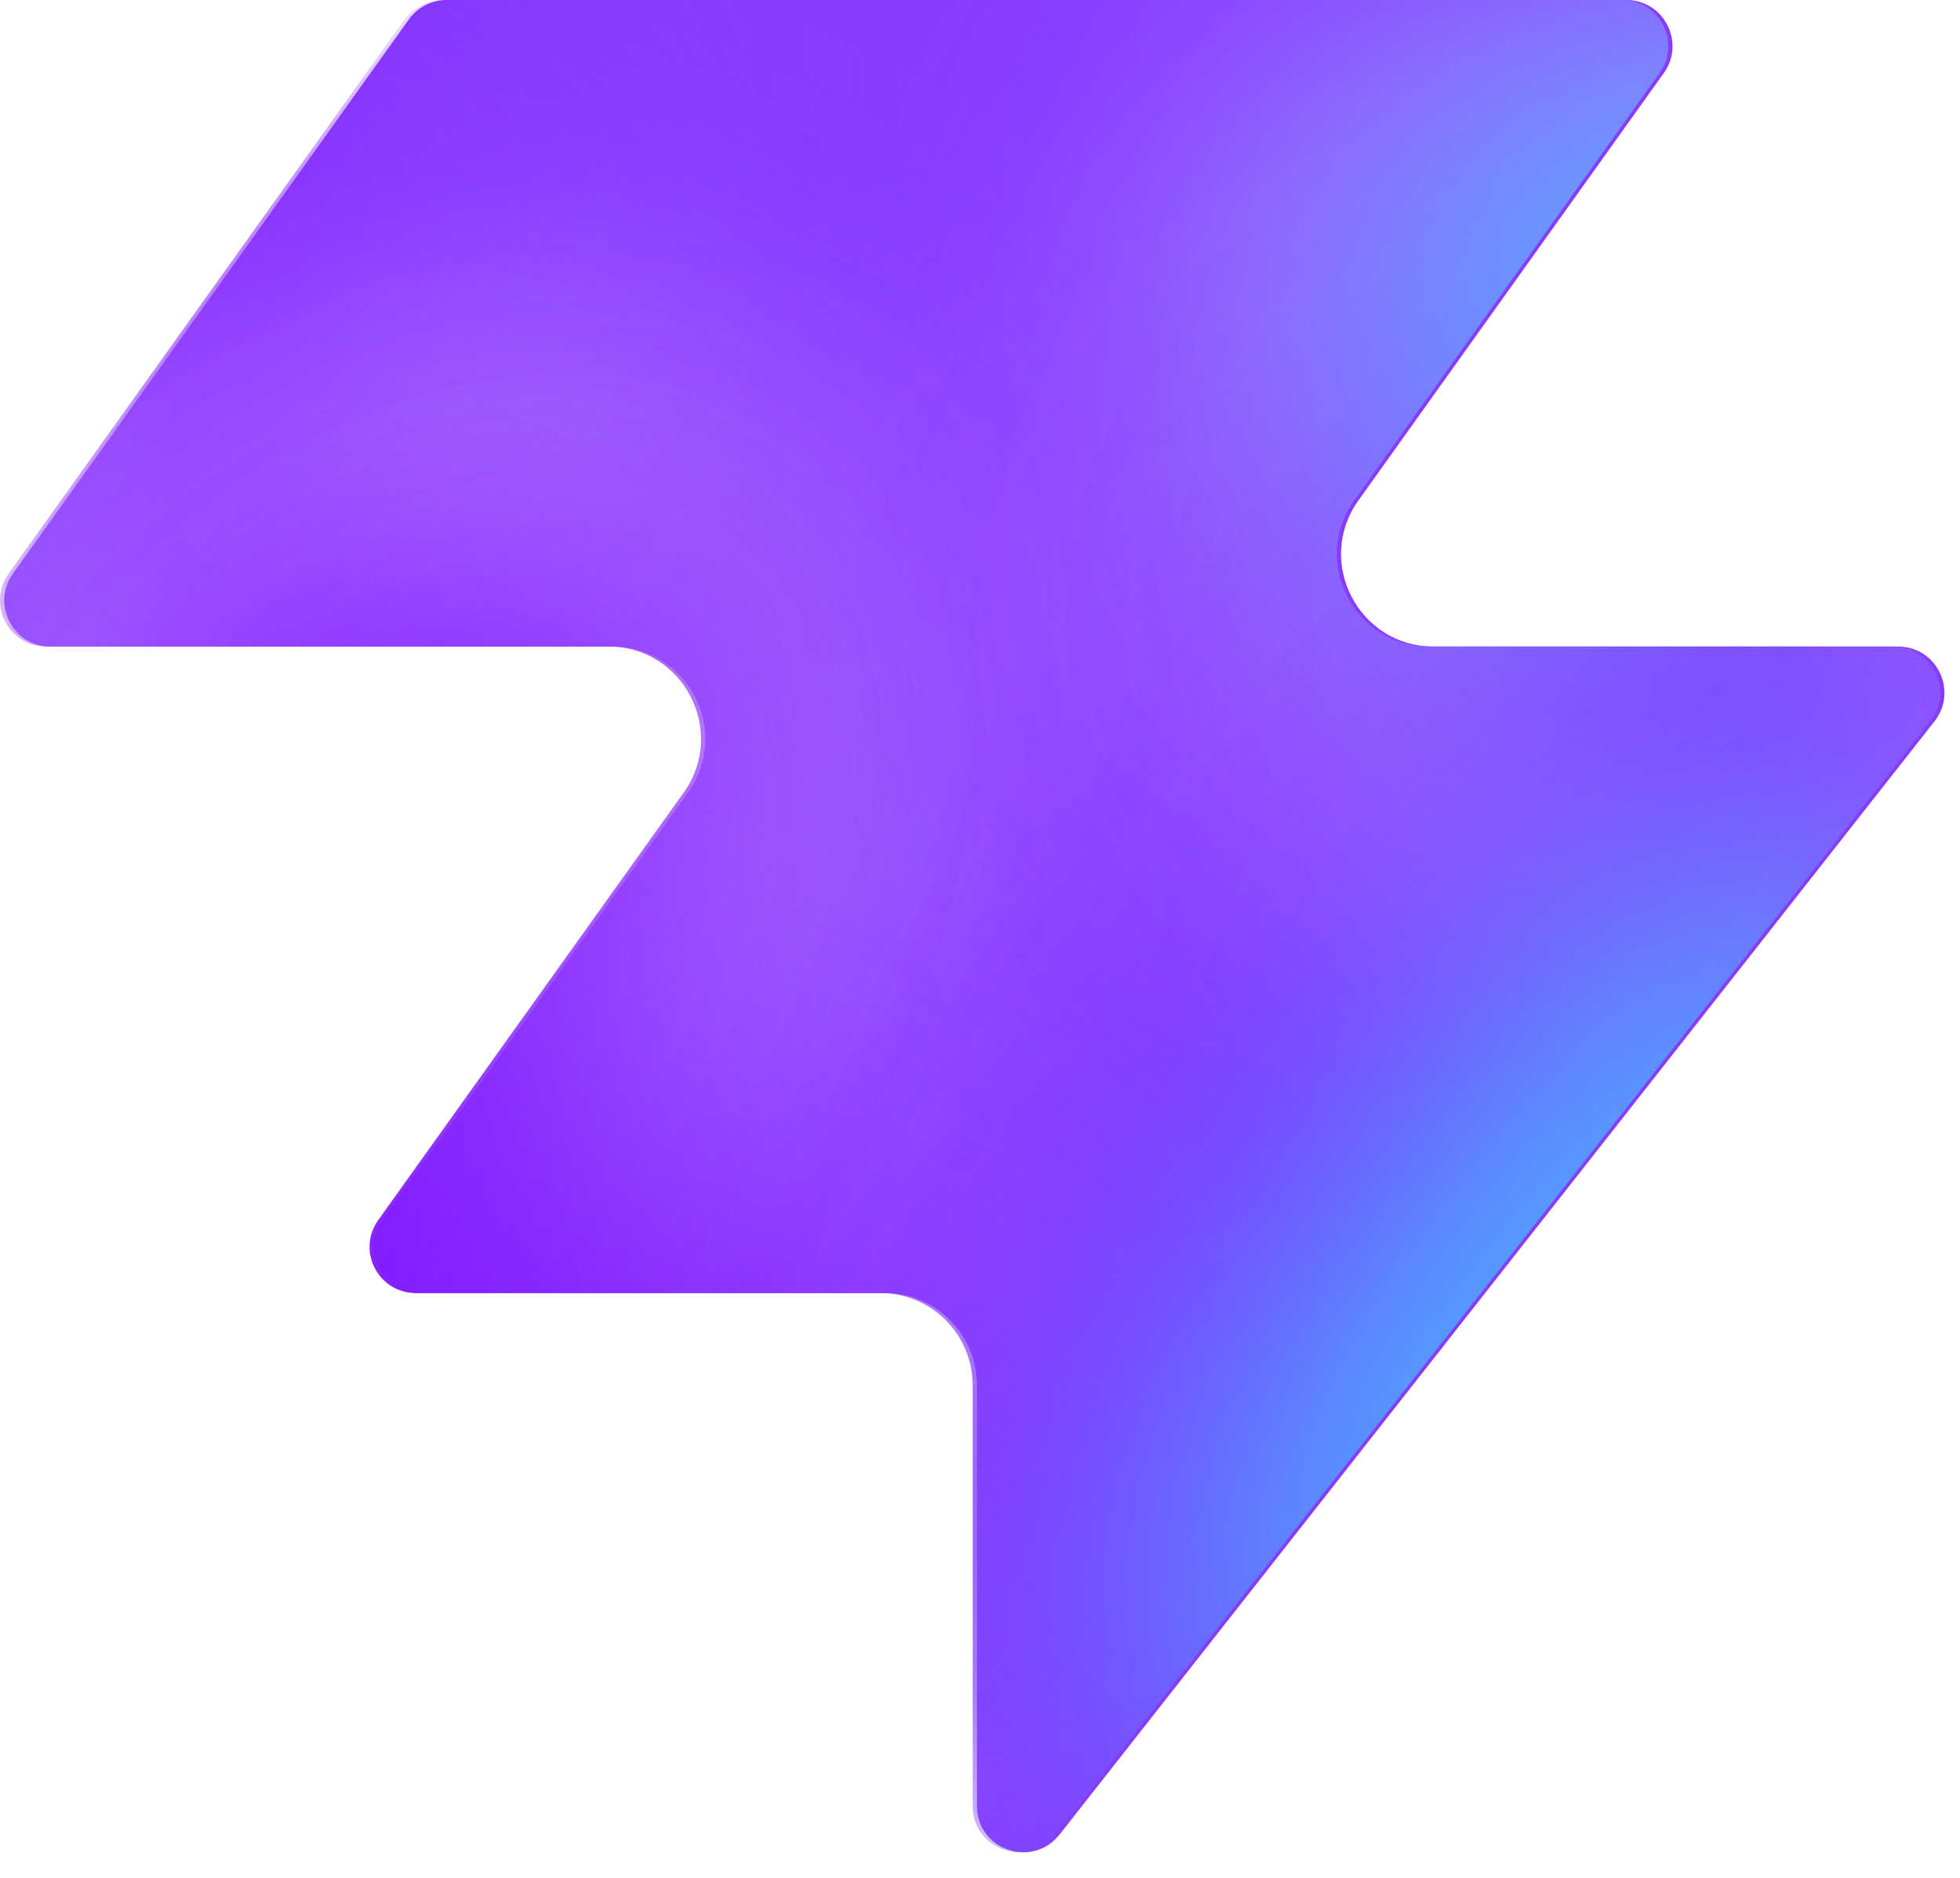
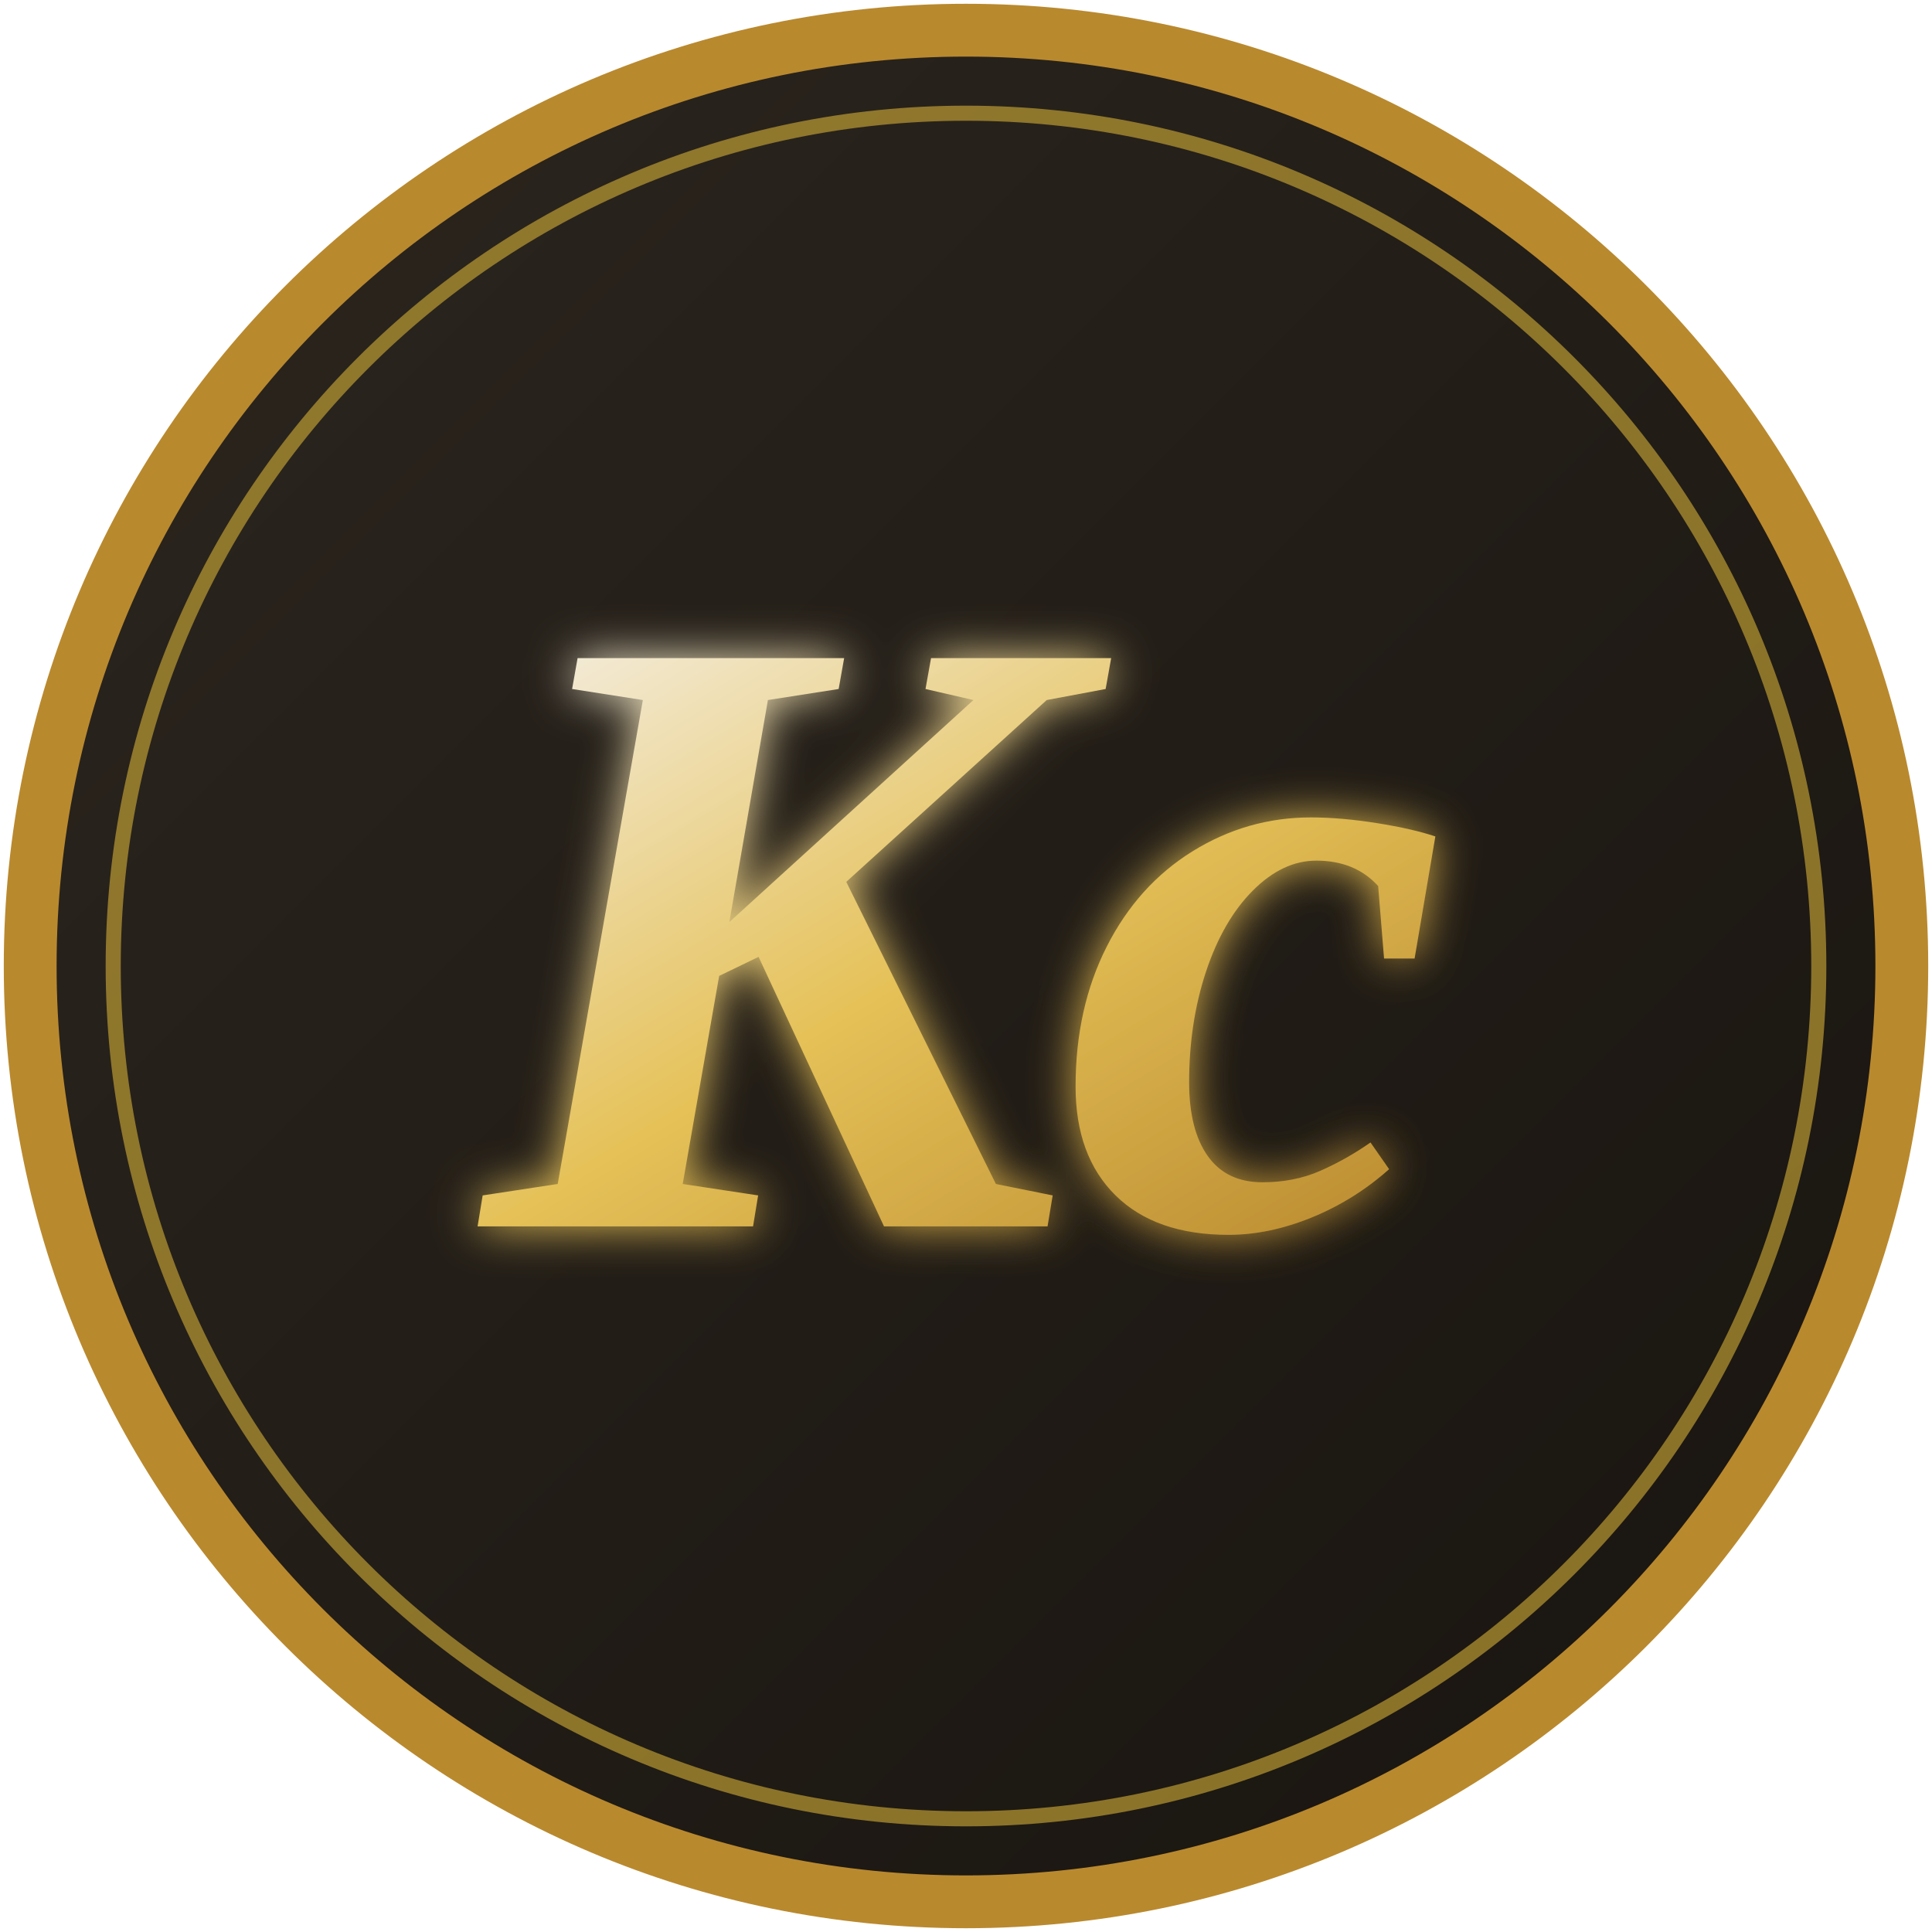
- <svg xmlns="http://www.w3.org/2000/svg" width="48" height="46" fill="none" viewBox="0 0 48 46">
-   <path fill="#863bff" d="M25.946 44.938c-.664.845-2.021.375-2.021-.698V33.937a2.26 2.26 0 0 0-2.262-2.262H10.287c-.92 0-1.456-1.04-.92-1.788l7.48-10.471c1.07-1.497 0-3.578-1.842-3.578H1.237c-.92 0-1.456-1.04-.92-1.788L10.013.474c.214-.297.556-.474.92-.474h28.894c.92 0 1.456 1.04.92 1.788l-7.48 10.471c-1.07 1.498 0 3.579 1.842 3.579h11.377c.943 0 1.473 1.088.89 1.83L25.947 44.94z" style="fill:#863bff;fill:color(display-p3 .525 .23 1);fill-opacity:1" />
-   <mask id="a" width="48" height="46" x="0" y="0" maskUnits="userSpaceOnUse" style="mask-type:alpha">
-     <path fill="#000" d="M25.842 44.938c-.664.844-2.021.375-2.021-.698V33.937a2.26 2.26 0 0 0-2.262-2.262H10.183c-.92 0-1.456-1.04-.92-1.788l7.48-10.471c1.07-1.498 0-3.579-1.842-3.579H1.133c-.92 0-1.456-1.04-.92-1.787L9.91.473c.214-.297.556-.474.92-.474h28.894c.92 0 1.456 1.04.92 1.788l-7.48 10.471c-1.07 1.498 0 3.578 1.842 3.578h11.377c.943 0 1.473 1.088.89 1.832L25.843 44.94z" style="fill:#000;fill-opacity:1" />
-   </mask>
-   <g mask="url(#a)">
-     <g filter="url(#b)">
-       <ellipse cx="5.508" cy="14.704" fill="#ede6ff" rx="5.508" ry="14.704" style="fill:#ede6ff;fill:color(display-p3 .927 .903 1);fill-opacity:1" transform="matrix(.00324 1 1 -.00324 -4.47 31.516)" />
-     </g>
-     <g filter="url(#c)">
-       <ellipse cx="10.399" cy="29.851" fill="#ede6ff" rx="10.399" ry="29.851" style="fill:#ede6ff;fill:color(display-p3 .927 .903 1);fill-opacity:1" transform="matrix(.00324 1 1 -.00324 -39.328 7.883)" />
-     </g>
-     <g filter="url(#d)">
-       <ellipse cx="5.508" cy="30.487" fill="#7e14ff" rx="5.508" ry="30.487" style="fill:#7e14ff;fill:color(display-p3 .492 .077 1);fill-opacity:1" transform="rotate(89.814 -25.913 -14.639)scale(1 -1)" />
-     </g>
-     <g filter="url(#e)">
-       <ellipse cx="5.508" cy="30.599" fill="#7e14ff" rx="5.508" ry="30.599" style="fill:#7e14ff;fill:color(display-p3 .492 .077 1);fill-opacity:1" transform="rotate(89.814 -32.644 -3.334)scale(1 -1)" />
-     </g>
-     <g filter="url(#f)">
-       <ellipse cx="5.508" cy="30.599" fill="#7e14ff" rx="5.508" ry="30.599" style="fill:#7e14ff;fill:color(display-p3 .492 .077 1);fill-opacity:1" transform="matrix(.00324 1 1 -.00324 -34.34 30.47)" />
-     </g>
-     <g filter="url(#g)">
-       <ellipse cx="14.072" cy="22.078" fill="#ede6ff" rx="14.072" ry="22.078" style="fill:#ede6ff;fill:color(display-p3 .927 .903 1);fill-opacity:1" transform="rotate(93.35 24.506 48.493)scale(-1 1)" />
-     </g>
-     <g filter="url(#h)">
-       <ellipse cx="3.47" cy="21.501" fill="#7e14ff" rx="3.47" ry="21.501" style="fill:#7e14ff;fill:color(display-p3 .492 .077 1);fill-opacity:1" transform="rotate(89.009 28.708 47.59)scale(-1 1)" />
-     </g>
-     <g filter="url(#i)">
-       <ellipse cx="3.47" cy="21.501" fill="#7e14ff" rx="3.47" ry="21.501" style="fill:#7e14ff;fill:color(display-p3 .492 .077 1);fill-opacity:1" transform="rotate(89.009 28.708 47.59)scale(-1 1)" />
-     </g>
-     <g filter="url(#j)">
-       <ellipse cx=".387" cy="8.972" fill="#7e14ff" rx="4.407" ry="29.108" style="fill:#7e14ff;fill:color(display-p3 .492 .077 1);fill-opacity:1" transform="rotate(39.51 .387 8.972)" />
-     </g>
-     <g filter="url(#k)">
-       <ellipse cx="47.523" cy="-6.092" fill="#7e14ff" rx="4.407" ry="29.108" style="fill:#7e14ff;fill:color(display-p3 .492 .077 1);fill-opacity:1" transform="rotate(37.892 47.523 -6.092)" />
-     </g>
-     <g filter="url(#l)">
-       <ellipse cx="41.412" cy="6.333" fill="#47bfff" rx="5.971" ry="9.665" style="fill:#47bfff;fill:color(display-p3 .28 .748 1);fill-opacity:1" transform="rotate(37.892 41.412 6.333)" />
-     </g>
-     <g filter="url(#m)">
-       <ellipse cx="-1.879" cy="38.332" fill="#7e14ff" rx="4.407" ry="29.108" style="fill:#7e14ff;fill:color(display-p3 .492 .077 1);fill-opacity:1" transform="rotate(37.892 -1.88 38.332)" />
-     </g>
-     <g filter="url(#n)">
-       <ellipse cx="-1.879" cy="38.332" fill="#7e14ff" rx="4.407" ry="29.108" style="fill:#7e14ff;fill:color(display-p3 .492 .077 1);fill-opacity:1" transform="rotate(37.892 -1.88 38.332)" />
-     </g>
-     <g filter="url(#o)">
-       <ellipse cx="35.651" cy="29.907" fill="#7e14ff" rx="4.407" ry="29.108" style="fill:#7e14ff;fill:color(display-p3 .492 .077 1);fill-opacity:1" transform="rotate(37.892 35.651 29.907)" />
-     </g>
-     <g filter="url(#p)">
-       <ellipse cx="38.418" cy="32.4" fill="#47bfff" rx="5.971" ry="15.297" style="fill:#47bfff;fill:color(display-p3 .28 .748 1);fill-opacity:1" transform="rotate(37.892 38.418 32.4)" />
-     </g>
-   </g>
+ <svg xmlns="http://www.w3.org/2000/svg" viewBox="0 0 512 512" width="512" height="512">
  <defs>
-     <filter id="b" width="60.045" height="41.654" x="-19.77" y="16.149" color-interpolation-filters="sRGB" filterUnits="userSpaceOnUse">
-       <feFlood flood-opacity="0" result="BackgroundImageFix" />
-       <feBlend in="SourceGraphic" in2="BackgroundImageFix" result="shape" />
-       <feGaussianBlur result="effect1_foregroundBlur_2002_17158" stdDeviation="7.659" />
-     </filter>
-     <filter id="c" width="90.34" height="51.437" x="-54.613" y="-7.533" color-interpolation-filters="sRGB" filterUnits="userSpaceOnUse">
-       <feFlood flood-opacity="0" result="BackgroundImageFix" />
-       <feBlend in="SourceGraphic" in2="BackgroundImageFix" result="shape" />
-       <feGaussianBlur result="effect1_foregroundBlur_2002_17158" stdDeviation="7.659" />
-     </filter>
-     <filter id="d" width="79.355" height="29.4" x="-49.64" y="2.03" color-interpolation-filters="sRGB" filterUnits="userSpaceOnUse">
-       <feFlood flood-opacity="0" result="BackgroundImageFix" />
-       <feBlend in="SourceGraphic" in2="BackgroundImageFix" result="shape" />
-       <feGaussianBlur result="effect1_foregroundBlur_2002_17158" stdDeviation="4.596" />
-     </filter>
-     <filter id="e" width="79.579" height="29.4" x="-45.045" y="20.029" color-interpolation-filters="sRGB" filterUnits="userSpaceOnUse">
-       <feFlood flood-opacity="0" result="BackgroundImageFix" />
-       <feBlend in="SourceGraphic" in2="BackgroundImageFix" result="shape" />
-       <feGaussianBlur result="effect1_foregroundBlur_2002_17158" stdDeviation="4.596" />
-     </filter>
-     <filter id="f" width="79.579" height="29.4" x="-43.513" y="21.178" color-interpolation-filters="sRGB" filterUnits="userSpaceOnUse">
-       <feFlood flood-opacity="0" result="BackgroundImageFix" />
-       <feBlend in="SourceGraphic" in2="BackgroundImageFix" result="shape" />
-       <feGaussianBlur result="effect1_foregroundBlur_2002_17158" stdDeviation="4.596" />
-     </filter>
-     <filter id="g" width="74.749" height="58.852" x="15.756" y="-17.901" color-interpolation-filters="sRGB" filterUnits="userSpaceOnUse">
-       <feFlood flood-opacity="0" result="BackgroundImageFix" />
-       <feBlend in="SourceGraphic" in2="BackgroundImageFix" result="shape" />
-       <feGaussianBlur result="effect1_foregroundBlur_2002_17158" stdDeviation="7.659" />
-     </filter>
-     <filter id="h" width="61.377" height="25.362" x="23.548" y="2.284" color-interpolation-filters="sRGB" filterUnits="userSpaceOnUse">
-       <feFlood flood-opacity="0" result="BackgroundImageFix" />
-       <feBlend in="SourceGraphic" in2="BackgroundImageFix" result="shape" />
-       <feGaussianBlur result="effect1_foregroundBlur_2002_17158" stdDeviation="4.596" />
-     </filter>
-     <filter id="i" width="61.377" height="25.362" x="23.548" y="2.284" color-interpolation-filters="sRGB" filterUnits="userSpaceOnUse">
-       <feFlood flood-opacity="0" result="BackgroundImageFix" />
-       <feBlend in="SourceGraphic" in2="BackgroundImageFix" result="shape" />
-       <feGaussianBlur result="effect1_foregroundBlur_2002_17158" stdDeviation="4.596" />
-     </filter>
-     <filter id="j" width="56.045" height="63.649" x="-27.636" y="-22.853" color-interpolation-filters="sRGB" filterUnits="userSpaceOnUse">
-       <feFlood flood-opacity="0" result="BackgroundImageFix" />
-       <feBlend in="SourceGraphic" in2="BackgroundImageFix" result="shape" />
-       <feGaussianBlur result="effect1_foregroundBlur_2002_17158" stdDeviation="4.596" />
-     </filter>
-     <filter id="k" width="54.814" height="64.646" x="20.116" y="-38.415" color-interpolation-filters="sRGB" filterUnits="userSpaceOnUse">
-       <feFlood flood-opacity="0" result="BackgroundImageFix" />
-       <feBlend in="SourceGraphic" in2="BackgroundImageFix" result="shape" />
-       <feGaussianBlur result="effect1_foregroundBlur_2002_17158" stdDeviation="4.596" />
-     </filter>
-     <filter id="l" width="33.541" height="35.313" x="24.641" y="-11.323" color-interpolation-filters="sRGB" filterUnits="userSpaceOnUse">
-       <feFlood flood-opacity="0" result="BackgroundImageFix" />
-       <feBlend in="SourceGraphic" in2="BackgroundImageFix" result="shape" />
-       <feGaussianBlur result="effect1_foregroundBlur_2002_17158" stdDeviation="4.596" />
-     </filter>
-     <filter id="m" width="54.814" height="64.646" x="-29.286" y="6.009" color-interpolation-filters="sRGB" filterUnits="userSpaceOnUse">
-       <feFlood flood-opacity="0" result="BackgroundImageFix" />
-       <feBlend in="SourceGraphic" in2="BackgroundImageFix" result="shape" />
-       <feGaussianBlur result="effect1_foregroundBlur_2002_17158" stdDeviation="4.596" />
-     </filter>
-     <filter id="n" width="54.814" height="64.646" x="-29.286" y="6.009" color-interpolation-filters="sRGB" filterUnits="userSpaceOnUse">
-       <feFlood flood-opacity="0" result="BackgroundImageFix" />
-       <feBlend in="SourceGraphic" in2="BackgroundImageFix" result="shape" />
-       <feGaussianBlur result="effect1_foregroundBlur_2002_17158" stdDeviation="4.596" />
-     </filter>
-     <filter id="o" width="54.814" height="64.646" x="8.244" y="-2.416" color-interpolation-filters="sRGB" filterUnits="userSpaceOnUse">
-       <feFlood flood-opacity="0" result="BackgroundImageFix" />
-       <feBlend in="SourceGraphic" in2="BackgroundImageFix" result="shape" />
-       <feGaussianBlur result="effect1_foregroundBlur_2002_17158" stdDeviation="4.596" />
-     </filter>
-     <filter id="p" width="39.409" height="43.623" x="18.713" y="10.588" color-interpolation-filters="sRGB" filterUnits="userSpaceOnUse">
-       <feFlood flood-opacity="0" result="BackgroundImageFix" />
-       <feBlend in="SourceGraphic" in2="BackgroundImageFix" result="shape" />
-       <feGaussianBlur result="effect1_foregroundBlur_2002_17158" stdDeviation="4.596" />
+     <linearGradient id="bgGrad" x1="0%" y1="0%" x2="100%" y2="100%">
+       <stop offset="0%" stop-color="#2C261F" />
+       <stop offset="100%" stop-color="#18140F" />
+     </linearGradient>
+     <linearGradient id="goldGrad" x1="0%" y1="0%" x2="100%" y2="100%">
+       <stop offset="0%" stop-color="#F4EEE1" />
+       <stop offset="50%" stop-color="#E5C158" />
+       <stop offset="100%" stop-color="#B9892E" />
+     </linearGradient>
+     <filter id="glow" x="-20%" y="-20%" width="140%" height="140%">
+       <feGaussianBlur stdDeviation="6" result="blur" />
+       <feComposite in="SourceGraphic" in2="blur" operator="over" />
    </filter>
  </defs>
+   <circle cx="256" cy="256" r="248" fill="url(#bgGrad)" stroke="#B9892E" stroke-width="14" />
+   <circle cx="256" cy="256" r="226" fill="none" stroke="#D4AF37" stroke-width="4" opacity="0.6" />
+   <text x="256" y="325" font-family="Georgia, 'Times New Roman', serif" font-style="italic" font-weight="bold" font-size="230" fill="url(#goldGrad)" text-anchor="middle" filter="url(#glow)">Kc</text>
</svg>
